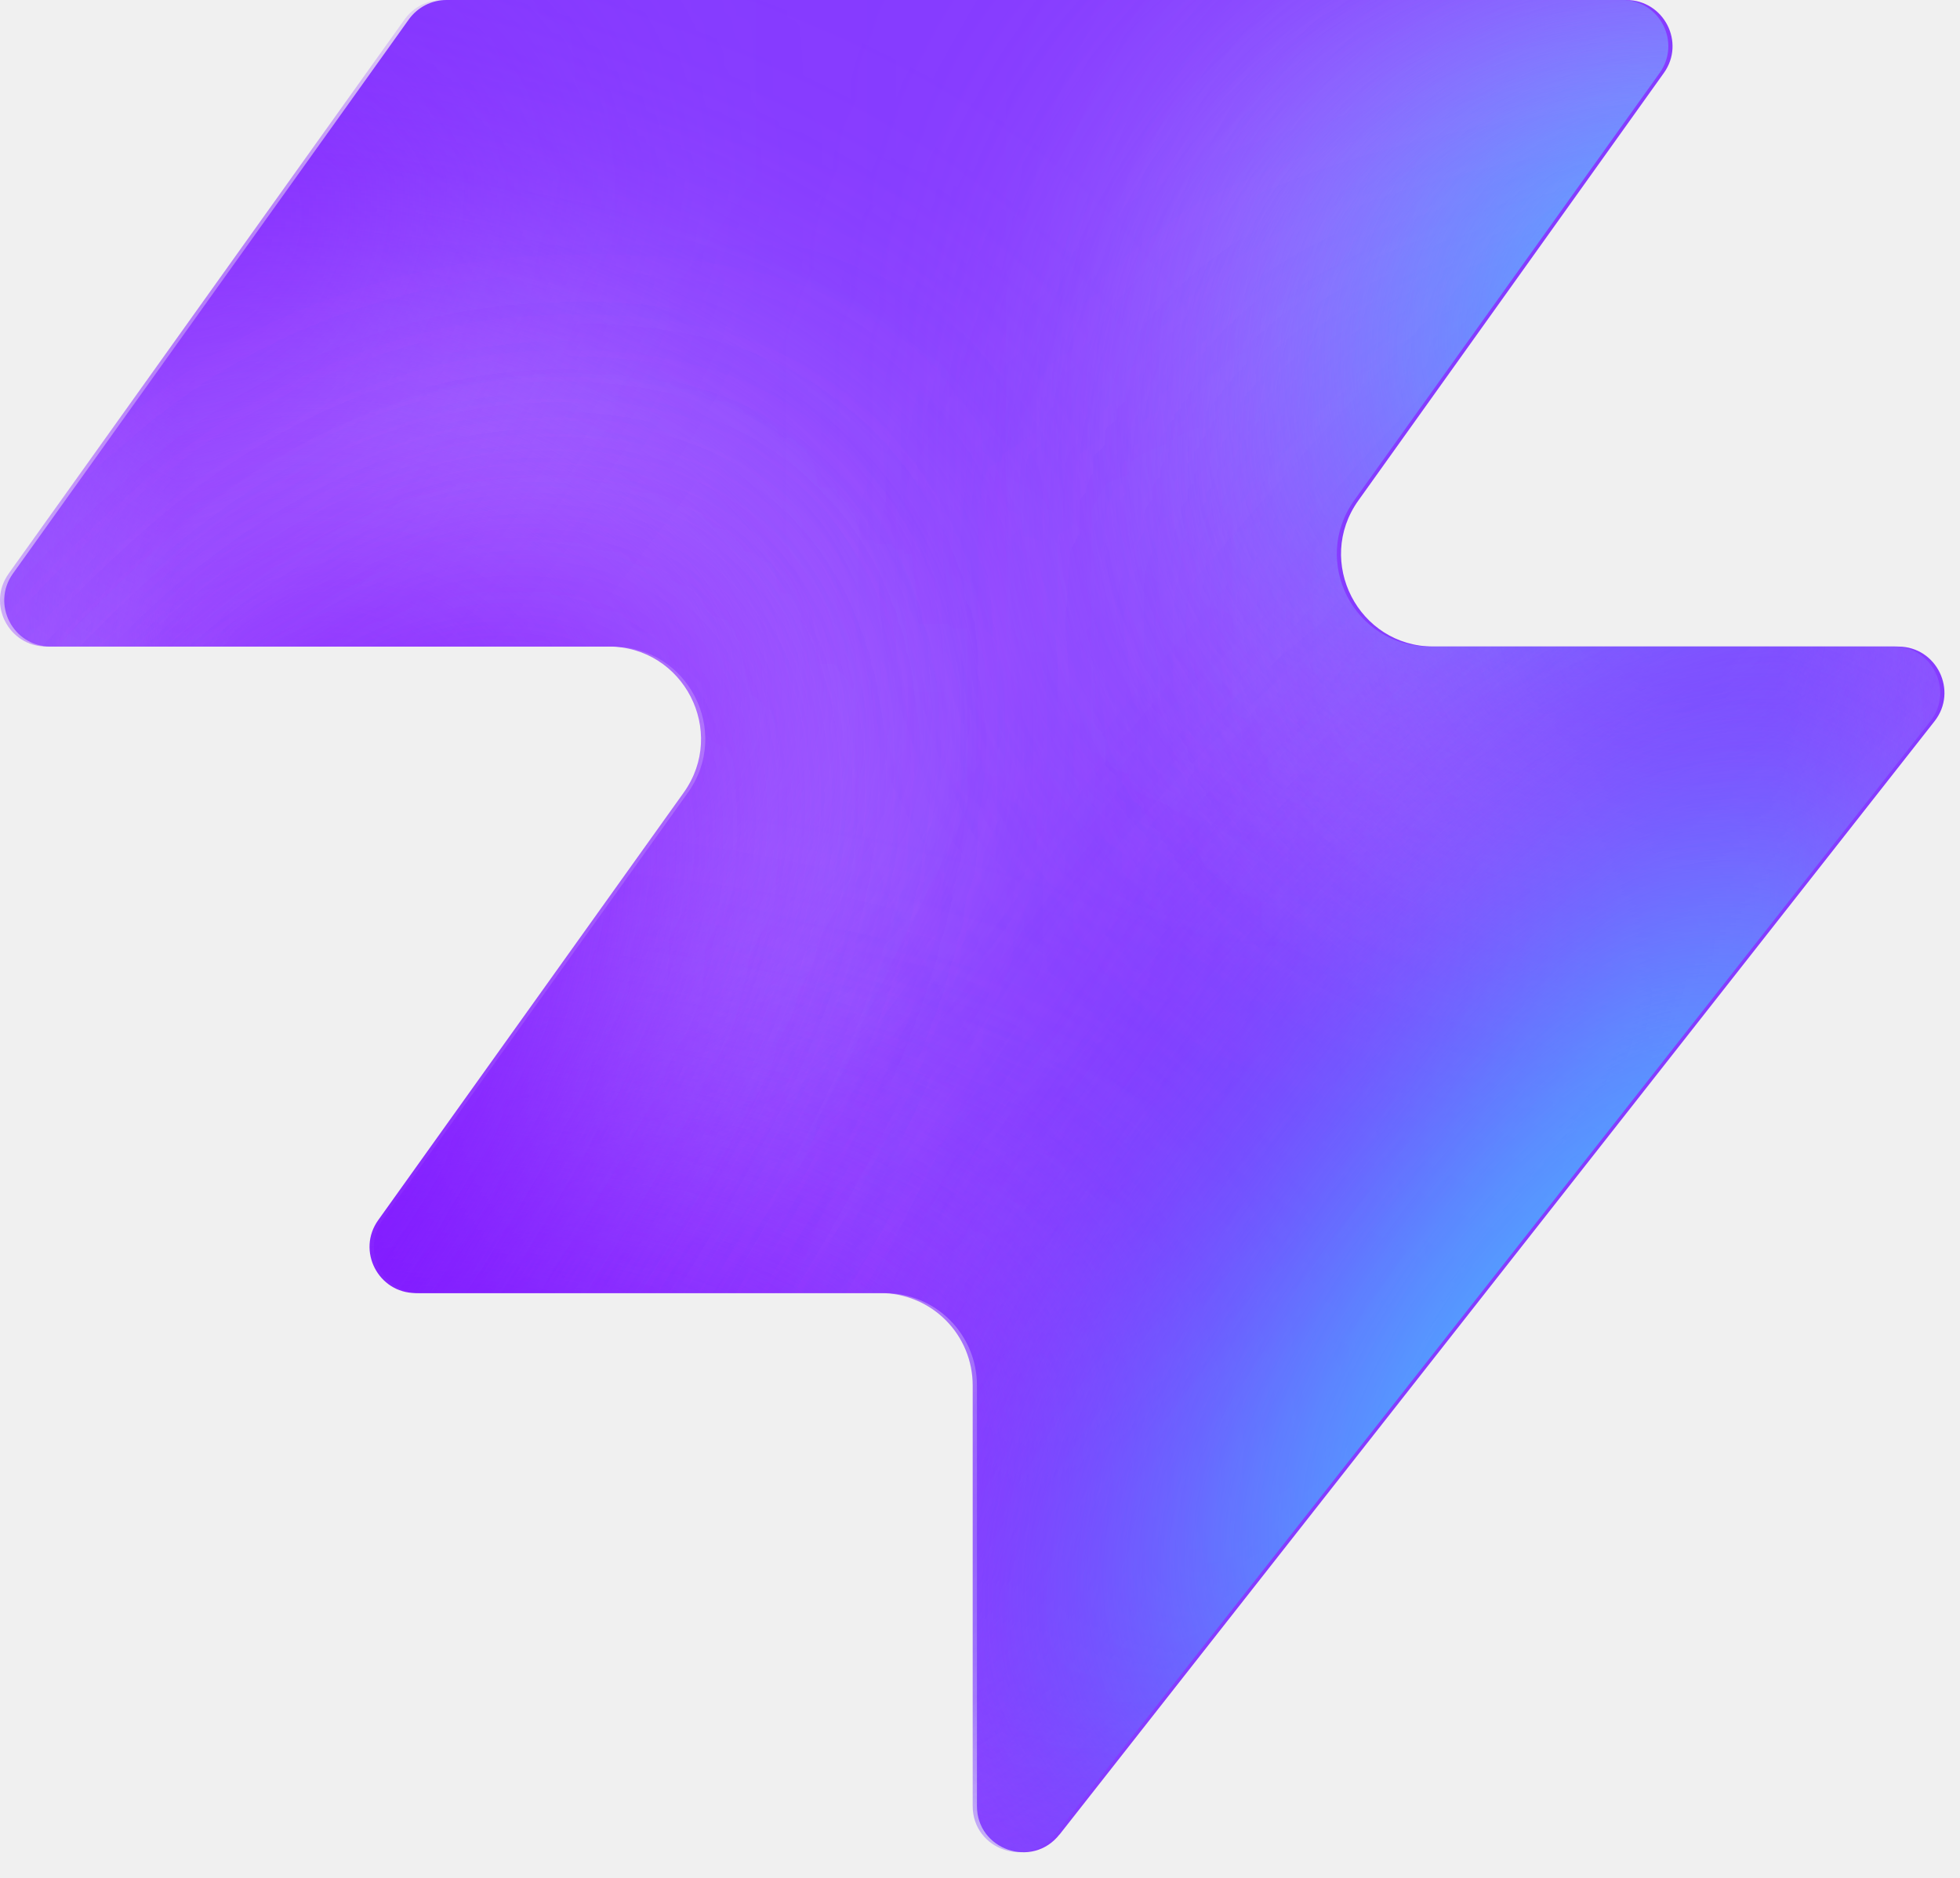
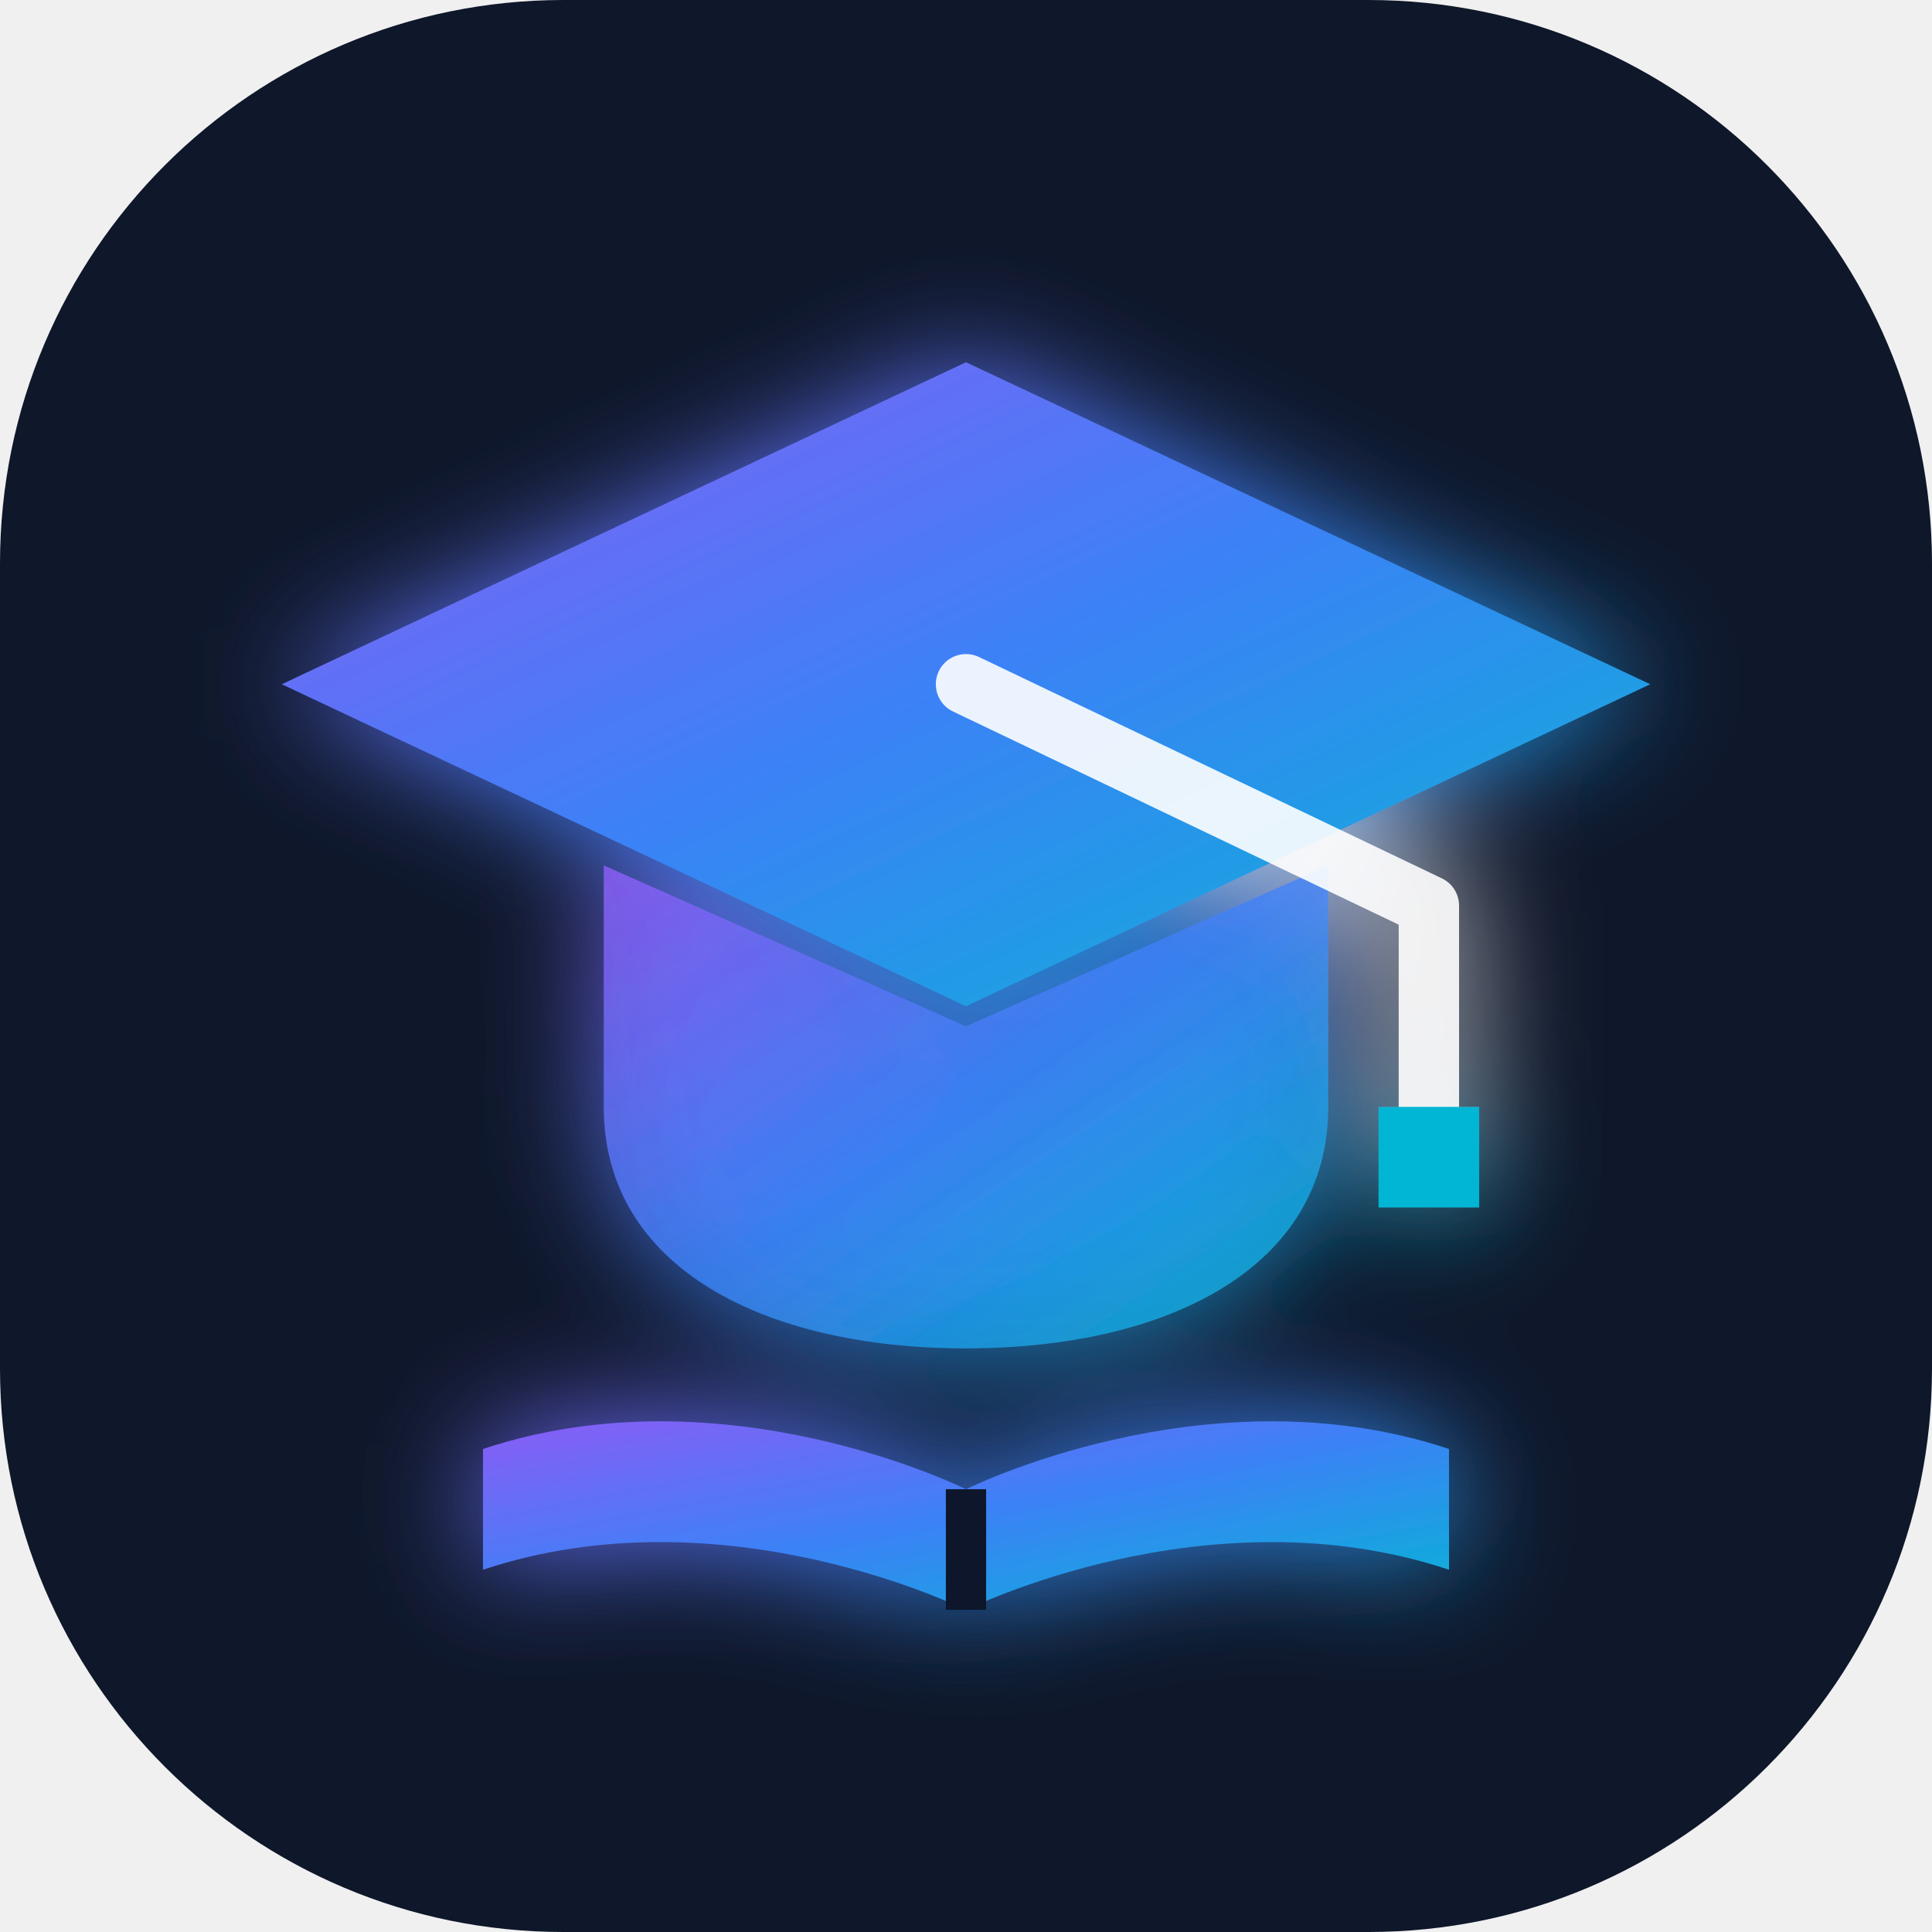
- <svg xmlns="http://www.w3.org/2000/svg" width="48" height="46" fill="none" viewBox="0 0 48 46">
-   <path fill="#863bff" d="M25.946 44.938c-.664.845-2.021.375-2.021-.698V33.937a2.26 2.26 0 0 0-2.262-2.262H10.287c-.92 0-1.456-1.04-.92-1.788l7.48-10.471c1.07-1.497 0-3.578-1.842-3.578H1.237c-.92 0-1.456-1.04-.92-1.788L10.013.474c.214-.297.556-.474.92-.474h28.894c.92 0 1.456 1.04.92 1.788l-7.48 10.471c-1.07 1.498 0 3.579 1.842 3.579h11.377c.943 0 1.473 1.088.89 1.83L25.947 44.94z" style="fill:#863bff;fill:color(display-p3 .525 .23 1);fill-opacity:1" />
-   <mask id="a" width="48" height="46" x="0" y="0" maskUnits="userSpaceOnUse" style="mask-type:alpha">
-     <path fill="#000" d="M25.842 44.938c-.664.844-2.021.375-2.021-.698V33.937a2.26 2.26 0 0 0-2.262-2.262H10.183c-.92 0-1.456-1.04-.92-1.788l7.48-10.471c1.07-1.498 0-3.579-1.842-3.579H1.133c-.92 0-1.456-1.04-.92-1.787L9.91.473c.214-.297.556-.474.92-.474h28.894c.92 0 1.456 1.04.92 1.788l-7.48 10.471c-1.07 1.498 0 3.578 1.842 3.578h11.377c.943 0 1.473 1.088.89 1.832L25.843 44.94z" style="fill:#000;fill-opacity:1" />
-   </mask>
-   <g mask="url(#a)">
-     <g filter="url(#b)">
-       <ellipse cx="5.508" cy="14.704" fill="#ede6ff" rx="5.508" ry="14.704" style="fill:#ede6ff;fill:color(display-p3 .927 .903 1);fill-opacity:1" transform="matrix(.00324 1 1 -.00324 -4.47 31.516)" />
-     </g>
-     <g filter="url(#c)">
-       <ellipse cx="10.399" cy="29.851" fill="#ede6ff" rx="10.399" ry="29.851" style="fill:#ede6ff;fill:color(display-p3 .927 .903 1);fill-opacity:1" transform="matrix(.00324 1 1 -.00324 -39.328 7.883)" />
-     </g>
-     <g filter="url(#d)">
-       <ellipse cx="5.508" cy="30.487" fill="#7e14ff" rx="5.508" ry="30.487" style="fill:#7e14ff;fill:color(display-p3 .492 .077 1);fill-opacity:1" transform="rotate(89.814 -25.913 -14.639)scale(1 -1)" />
-     </g>
-     <g filter="url(#e)">
-       <ellipse cx="5.508" cy="30.599" fill="#7e14ff" rx="5.508" ry="30.599" style="fill:#7e14ff;fill:color(display-p3 .492 .077 1);fill-opacity:1" transform="rotate(89.814 -32.644 -3.334)scale(1 -1)" />
-     </g>
-     <g filter="url(#f)">
-       <ellipse cx="5.508" cy="30.599" fill="#7e14ff" rx="5.508" ry="30.599" style="fill:#7e14ff;fill:color(display-p3 .492 .077 1);fill-opacity:1" transform="matrix(.00324 1 1 -.00324 -34.34 30.47)" />
-     </g>
-     <g filter="url(#g)">
-       <ellipse cx="14.072" cy="22.078" fill="#ede6ff" rx="14.072" ry="22.078" style="fill:#ede6ff;fill:color(display-p3 .927 .903 1);fill-opacity:1" transform="rotate(93.35 24.506 48.493)scale(-1 1)" />
-     </g>
-     <g filter="url(#h)">
-       <ellipse cx="3.47" cy="21.501" fill="#7e14ff" rx="3.47" ry="21.501" style="fill:#7e14ff;fill:color(display-p3 .492 .077 1);fill-opacity:1" transform="rotate(89.009 28.708 47.59)scale(-1 1)" />
-     </g>
-     <g filter="url(#i)">
-       <ellipse cx="3.47" cy="21.501" fill="#7e14ff" rx="3.47" ry="21.501" style="fill:#7e14ff;fill:color(display-p3 .492 .077 1);fill-opacity:1" transform="rotate(89.009 28.708 47.59)scale(-1 1)" />
-     </g>
-     <g filter="url(#j)">
-       <ellipse cx=".387" cy="8.972" fill="#7e14ff" rx="4.407" ry="29.108" style="fill:#7e14ff;fill:color(display-p3 .492 .077 1);fill-opacity:1" transform="rotate(39.51 .387 8.972)" />
-     </g>
-     <g filter="url(#k)">
-       <ellipse cx="47.523" cy="-6.092" fill="#7e14ff" rx="4.407" ry="29.108" style="fill:#7e14ff;fill:color(display-p3 .492 .077 1);fill-opacity:1" transform="rotate(37.892 47.523 -6.092)" />
-     </g>
-     <g filter="url(#l)">
-       <ellipse cx="41.412" cy="6.333" fill="#47bfff" rx="5.971" ry="9.665" style="fill:#47bfff;fill:color(display-p3 .28 .748 1);fill-opacity:1" transform="rotate(37.892 41.412 6.333)" />
-     </g>
-     <g filter="url(#m)">
-       <ellipse cx="-1.879" cy="38.332" fill="#7e14ff" rx="4.407" ry="29.108" style="fill:#7e14ff;fill:color(display-p3 .492 .077 1);fill-opacity:1" transform="rotate(37.892 -1.88 38.332)" />
-     </g>
-     <g filter="url(#n)">
-       <ellipse cx="-1.879" cy="38.332" fill="#7e14ff" rx="4.407" ry="29.108" style="fill:#7e14ff;fill:color(display-p3 .492 .077 1);fill-opacity:1" transform="rotate(37.892 -1.88 38.332)" />
-     </g>
-     <g filter="url(#o)">
-       <ellipse cx="35.651" cy="29.907" fill="#7e14ff" rx="4.407" ry="29.108" style="fill:#7e14ff;fill:color(display-p3 .492 .077 1);fill-opacity:1" transform="rotate(37.892 35.651 29.907)" />
-     </g>
-     <g filter="url(#p)">
-       <ellipse cx="38.418" cy="32.4" fill="#47bfff" rx="5.971" ry="15.297" style="fill:#47bfff;fill:color(display-p3 .28 .748 1);fill-opacity:1" transform="rotate(37.892 38.418 32.4)" />
-     </g>
-   </g>
+ <svg xmlns="http://www.w3.org/2000/svg" width="48" height="48" viewBox="0 0 48 48" fill="none">
  <defs>
-     <filter id="b" width="60.045" height="41.654" x="-19.77" y="16.149" color-interpolation-filters="sRGB" filterUnits="userSpaceOnUse">
-       <feFlood flood-opacity="0" result="BackgroundImageFix" />
-       <feBlend in="SourceGraphic" in2="BackgroundImageFix" result="shape" />
-       <feGaussianBlur result="effect1_foregroundBlur_2002_17158" stdDeviation="7.659" />
-     </filter>
-     <filter id="c" width="90.34" height="51.437" x="-54.613" y="-7.533" color-interpolation-filters="sRGB" filterUnits="userSpaceOnUse">
-       <feFlood flood-opacity="0" result="BackgroundImageFix" />
-       <feBlend in="SourceGraphic" in2="BackgroundImageFix" result="shape" />
-       <feGaussianBlur result="effect1_foregroundBlur_2002_17158" stdDeviation="7.659" />
-     </filter>
-     <filter id="d" width="79.355" height="29.4" x="-49.64" y="2.03" color-interpolation-filters="sRGB" filterUnits="userSpaceOnUse">
-       <feFlood flood-opacity="0" result="BackgroundImageFix" />
-       <feBlend in="SourceGraphic" in2="BackgroundImageFix" result="shape" />
-       <feGaussianBlur result="effect1_foregroundBlur_2002_17158" stdDeviation="4.596" />
-     </filter>
-     <filter id="e" width="79.579" height="29.4" x="-45.045" y="20.029" color-interpolation-filters="sRGB" filterUnits="userSpaceOnUse">
-       <feFlood flood-opacity="0" result="BackgroundImageFix" />
-       <feBlend in="SourceGraphic" in2="BackgroundImageFix" result="shape" />
-       <feGaussianBlur result="effect1_foregroundBlur_2002_17158" stdDeviation="4.596" />
-     </filter>
-     <filter id="f" width="79.579" height="29.4" x="-43.513" y="21.178" color-interpolation-filters="sRGB" filterUnits="userSpaceOnUse">
-       <feFlood flood-opacity="0" result="BackgroundImageFix" />
-       <feBlend in="SourceGraphic" in2="BackgroundImageFix" result="shape" />
-       <feGaussianBlur result="effect1_foregroundBlur_2002_17158" stdDeviation="4.596" />
-     </filter>
-     <filter id="g" width="74.749" height="58.852" x="15.756" y="-17.901" color-interpolation-filters="sRGB" filterUnits="userSpaceOnUse">
-       <feFlood flood-opacity="0" result="BackgroundImageFix" />
-       <feBlend in="SourceGraphic" in2="BackgroundImageFix" result="shape" />
-       <feGaussianBlur result="effect1_foregroundBlur_2002_17158" stdDeviation="7.659" />
-     </filter>
-     <filter id="h" width="61.377" height="25.362" x="23.548" y="2.284" color-interpolation-filters="sRGB" filterUnits="userSpaceOnUse">
-       <feFlood flood-opacity="0" result="BackgroundImageFix" />
-       <feBlend in="SourceGraphic" in2="BackgroundImageFix" result="shape" />
-       <feGaussianBlur result="effect1_foregroundBlur_2002_17158" stdDeviation="4.596" />
-     </filter>
-     <filter id="i" width="61.377" height="25.362" x="23.548" y="2.284" color-interpolation-filters="sRGB" filterUnits="userSpaceOnUse">
-       <feFlood flood-opacity="0" result="BackgroundImageFix" />
-       <feBlend in="SourceGraphic" in2="BackgroundImageFix" result="shape" />
-       <feGaussianBlur result="effect1_foregroundBlur_2002_17158" stdDeviation="4.596" />
-     </filter>
-     <filter id="j" width="56.045" height="63.649" x="-27.636" y="-22.853" color-interpolation-filters="sRGB" filterUnits="userSpaceOnUse">
-       <feFlood flood-opacity="0" result="BackgroundImageFix" />
-       <feBlend in="SourceGraphic" in2="BackgroundImageFix" result="shape" />
-       <feGaussianBlur result="effect1_foregroundBlur_2002_17158" stdDeviation="4.596" />
-     </filter>
-     <filter id="k" width="54.814" height="64.646" x="20.116" y="-38.415" color-interpolation-filters="sRGB" filterUnits="userSpaceOnUse">
-       <feFlood flood-opacity="0" result="BackgroundImageFix" />
-       <feBlend in="SourceGraphic" in2="BackgroundImageFix" result="shape" />
-       <feGaussianBlur result="effect1_foregroundBlur_2002_17158" stdDeviation="4.596" />
-     </filter>
-     <filter id="l" width="33.541" height="35.313" x="24.641" y="-11.323" color-interpolation-filters="sRGB" filterUnits="userSpaceOnUse">
-       <feFlood flood-opacity="0" result="BackgroundImageFix" />
-       <feBlend in="SourceGraphic" in2="BackgroundImageFix" result="shape" />
-       <feGaussianBlur result="effect1_foregroundBlur_2002_17158" stdDeviation="4.596" />
-     </filter>
-     <filter id="m" width="54.814" height="64.646" x="-29.286" y="6.009" color-interpolation-filters="sRGB" filterUnits="userSpaceOnUse">
-       <feFlood flood-opacity="0" result="BackgroundImageFix" />
-       <feBlend in="SourceGraphic" in2="BackgroundImageFix" result="shape" />
-       <feGaussianBlur result="effect1_foregroundBlur_2002_17158" stdDeviation="4.596" />
-     </filter>
-     <filter id="n" width="54.814" height="64.646" x="-29.286" y="6.009" color-interpolation-filters="sRGB" filterUnits="userSpaceOnUse">
-       <feFlood flood-opacity="0" result="BackgroundImageFix" />
-       <feBlend in="SourceGraphic" in2="BackgroundImageFix" result="shape" />
-       <feGaussianBlur result="effect1_foregroundBlur_2002_17158" stdDeviation="4.596" />
-     </filter>
-     <filter id="o" width="54.814" height="64.646" x="8.244" y="-2.416" color-interpolation-filters="sRGB" filterUnits="userSpaceOnUse">
-       <feFlood flood-opacity="0" result="BackgroundImageFix" />
-       <feBlend in="SourceGraphic" in2="BackgroundImageFix" result="shape" />
-       <feGaussianBlur result="effect1_foregroundBlur_2002_17158" stdDeviation="4.596" />
-     </filter>
-     <filter id="p" width="39.409" height="43.623" x="18.713" y="10.588" color-interpolation-filters="sRGB" filterUnits="userSpaceOnUse">
-       <feFlood flood-opacity="0" result="BackgroundImageFix" />
-       <feBlend in="SourceGraphic" in2="BackgroundImageFix" result="shape" />
-       <feGaussianBlur result="effect1_foregroundBlur_2002_17158" stdDeviation="4.596" />
+     <linearGradient id="grad" x1="0%" y1="0%" x2="100%" y2="100%">
+       <stop offset="0%" stop-color="#8B5CF6" />
+       <stop offset="50%" stop-color="#3B82F6" />
+       <stop offset="100%" stop-color="#06B6D4" />
+     </linearGradient>
+     <filter id="glow" x="-20%" y="-20%" width="140%" height="140%">
+       <feGaussianBlur stdDeviation="1.5" result="blur" />
+       <feComposite in="SourceGraphic" in2="blur" operator="over" />
    </filter>
  </defs>
+   <rect width="48" height="48" rx="14" fill="#0F172A" />
+   <g filter="url(#glow)">
+     <path d="M24 9L41 17L24 25L7 17Z" fill="url(#grad)" />
+     <path d="M15 21.5V27.5C15 31.5 19 33.5 24 33.5C29 33.5 33 31.5 33 27.5V21.5L24 25.5L15 21.5Z" fill="url(#grad)" opacity="0.85" />
+     <path d="M24 17L35.5 22.5V27.5" stroke="#FFFFFF" stroke-width="1.5" stroke-linecap="round" stroke-linejoin="round" opacity="0.9" />
+     <path d="M34.25 27.5H36.75V30H34.25Z" fill="#06B6D4" />
+     <path d="M12 36C18 34 24 37 24 37C24 37 30 34 36 36V39C30 37 24 40 24 40C24 40 18 37 12 39V36Z" fill="url(#grad)" />
+     <path d="M24 37V40" stroke="#0F172A" stroke-width="1" />
+   </g>
</svg>
